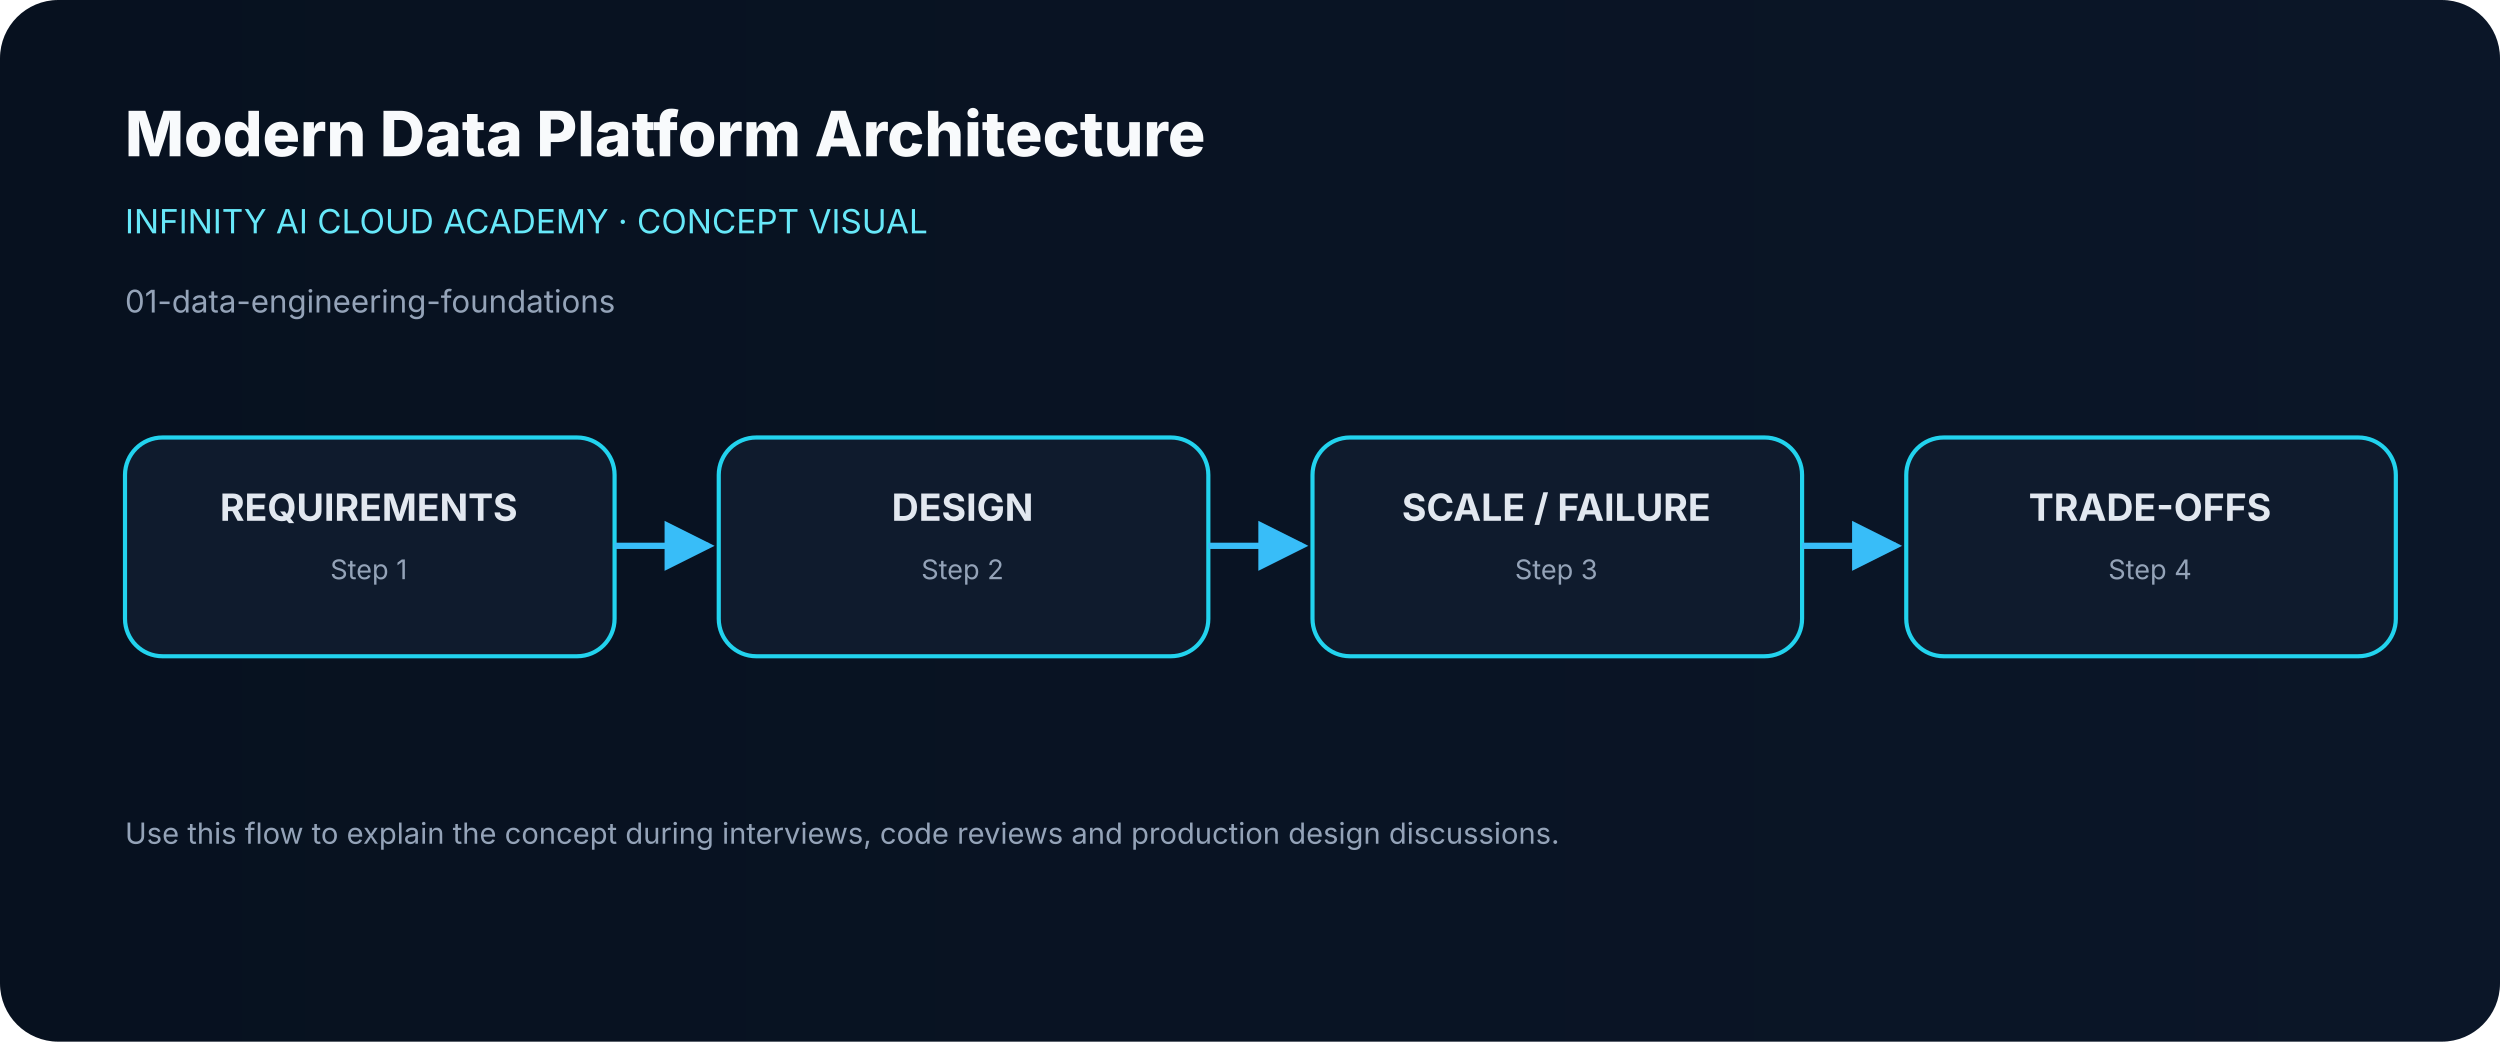
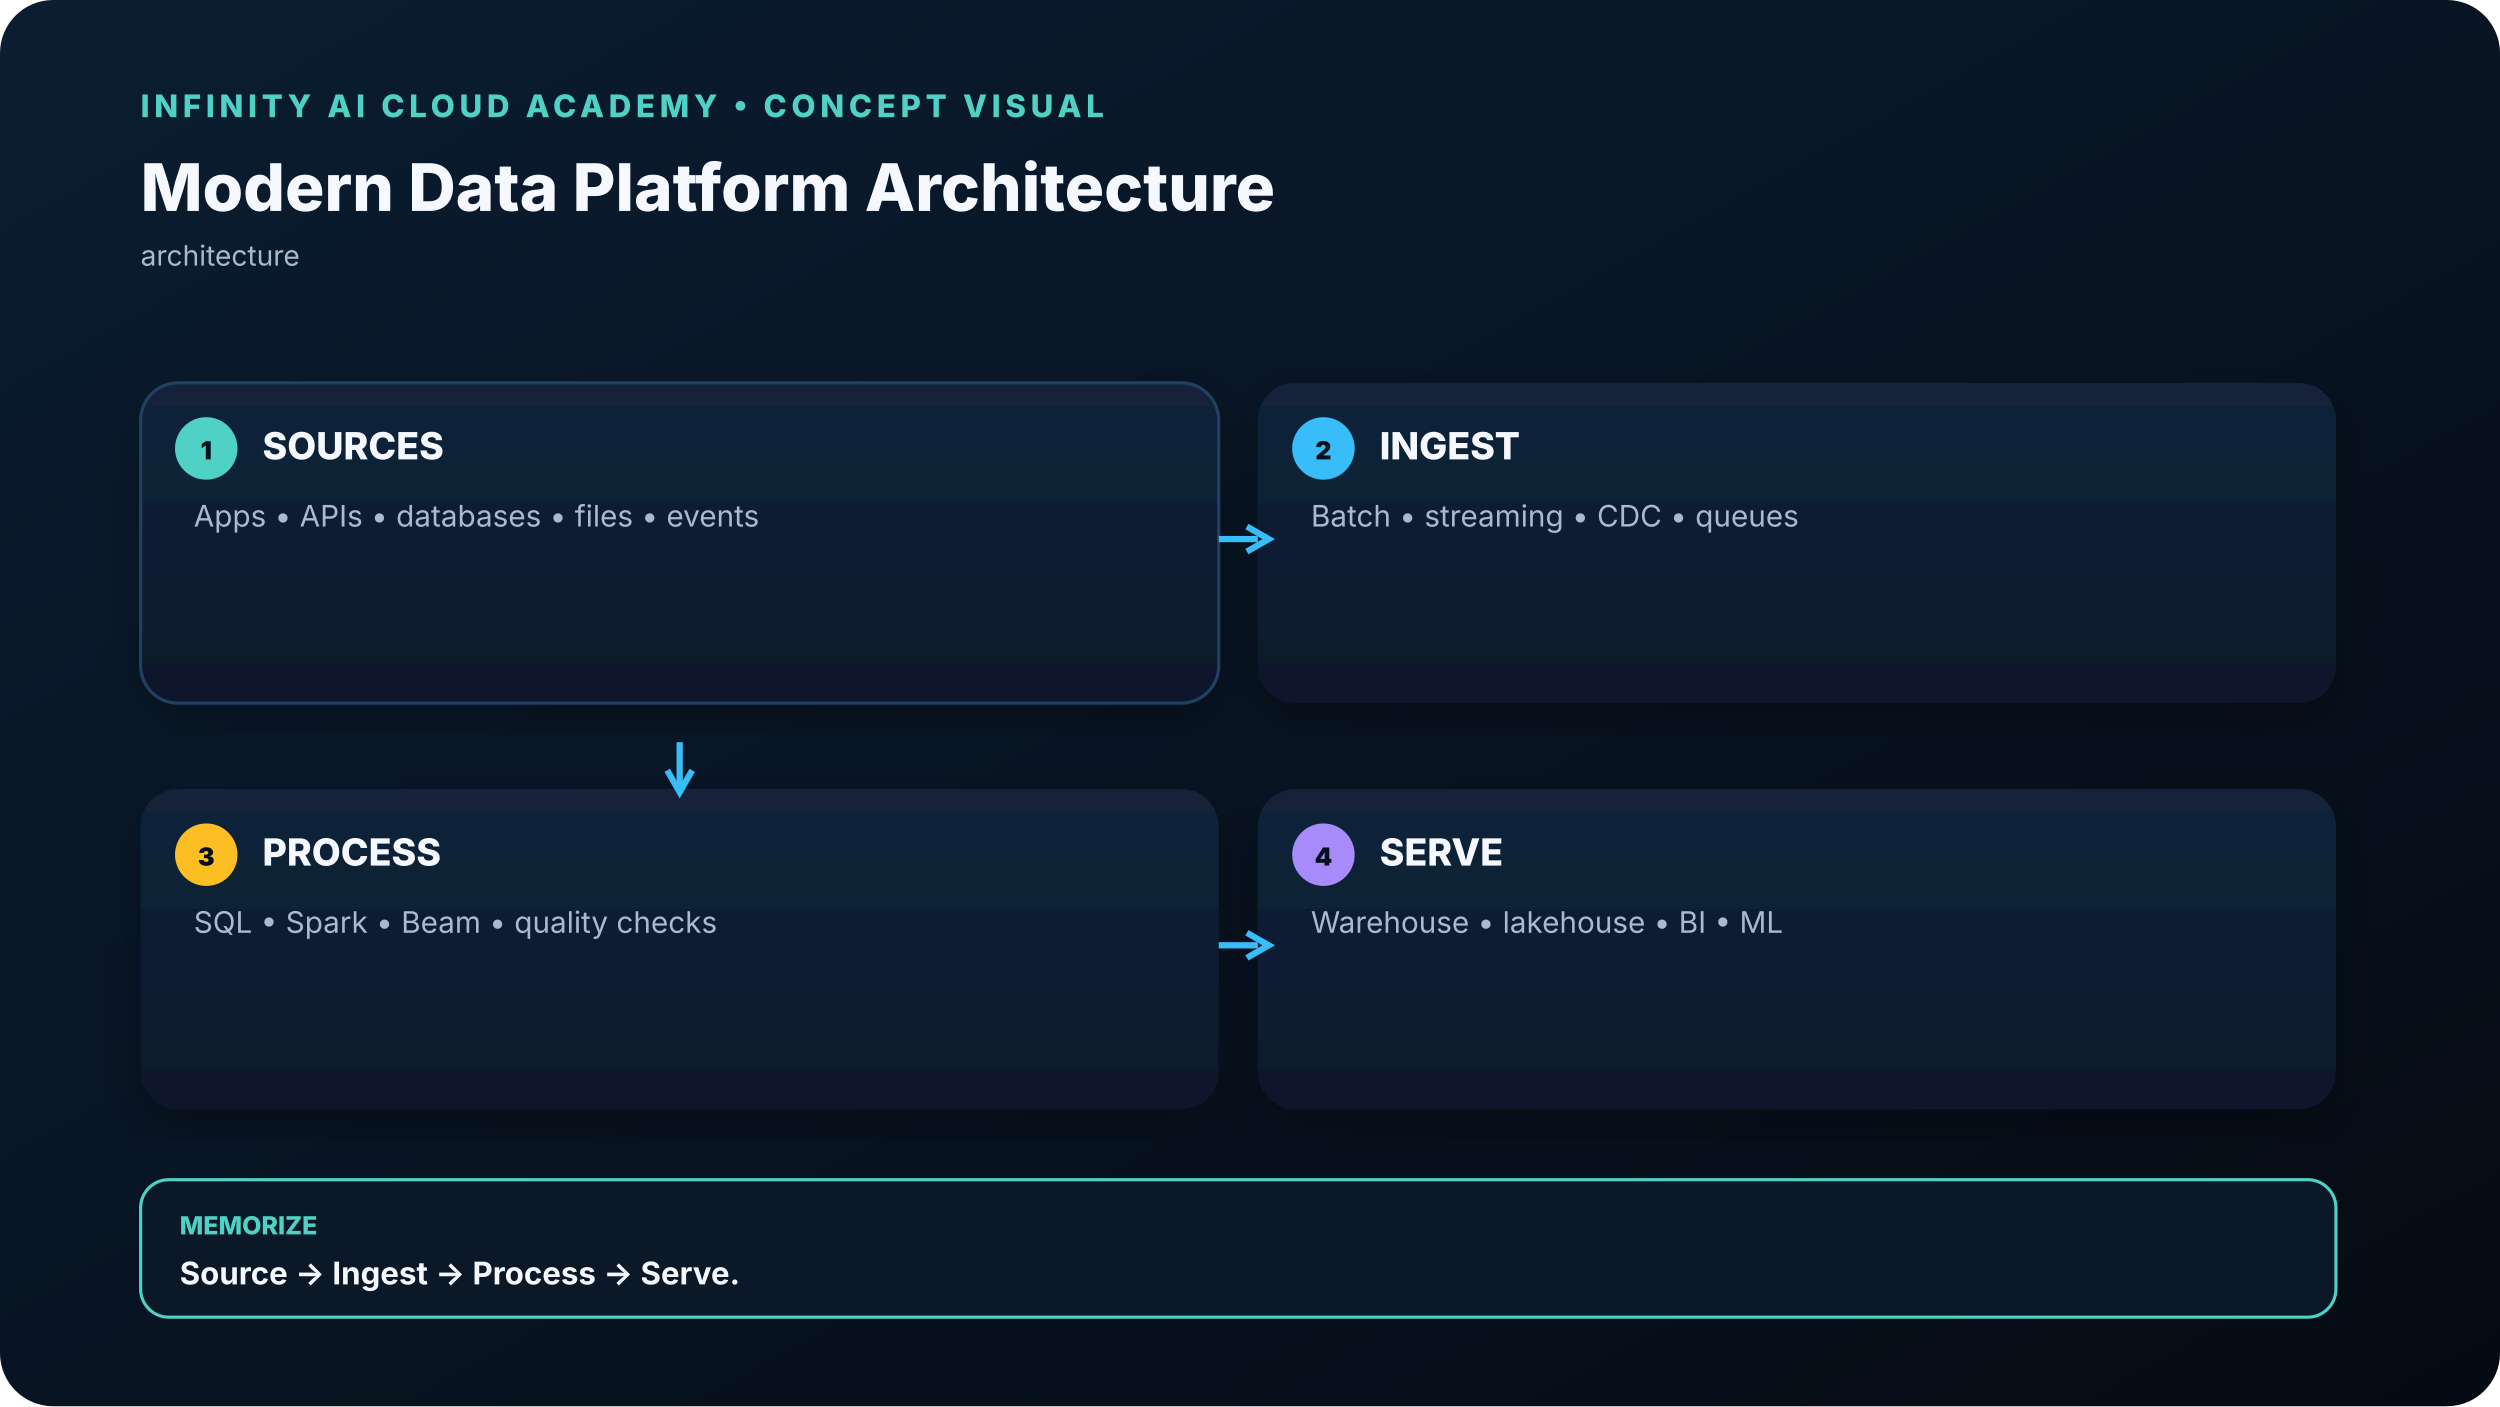
- <svg xmlns="http://www.w3.org/2000/svg" width="1200" height="500" viewBox="0 0 1200 500">
+ <svg xmlns="http://www.w3.org/2000/svg" width="1600" height="900" viewBox="0 0 1600 900">
  <defs>
-     <linearGradient id="g" x1="0" x2="1">
-       <stop stop-color="#07111f" />
-       <stop offset="1" stop-color="#0b1628" />
+     <linearGradient id="bg" x1="0" y1="0" x2="1" y2="1">
+       <stop offset="0" stop-color="#0b1d31" />
+       <stop offset="1" stop-color="#050b14" />
    </linearGradient>
-     <marker id="a" markerWidth="8" markerHeight="8" refX="7" refY="4" orient="auto">
-       <path d="M0,0 L8,4 L0,8 z" fill="#38bdf8" />
-     </marker>
+     <linearGradient id="card" x1="0" y1="0" x2="0" y2="1">
+       <stop offset="0" stop-color="#12243a" />
+       <stop offset="1" stop-color="#0b1829" />
+     </linearGradient>
+     <filter id="shadow">
+       <feDropShadow dx="0" dy="12" stdDeviation="16" flood-color="#000" flood-opacity=".28" />
+     </filter>
  </defs>
-   <rect width="1200" height="500" rx="28" fill="url(#g)" />
-   <text x="60" y="75" font-family="Inter,Arial" font-size="30" font-weight="800" fill="#f8fafc">Modern Data Platform Architecture</text>
-   <text x="60" y="112" font-family="Inter,Arial" font-size="16" fill="#67e8f9">INFINITY AI CLOUD ACADEMY · CONCEPT VISUAL</text>
-   <text x="60" y="150" font-family="Inter,Arial" font-size="15" fill="#94a3b8">01-data-engineering-foundations</text>
-   <rect x="60" y="210" width="235" height="105" rx="18" fill="#0f1b2d" stroke="#22d3ee" stroke-width="2" />
-   <text x="177" y="250" text-anchor="middle" font-family="Inter,Arial" font-size="18" font-weight="700" fill="#e2e8f0">REQUIREMENTS</text>
-   <text x="177" y="278" text-anchor="middle" font-family="Inter,Arial" font-size="13" fill="#94a3b8">Step 1</text>
-   <line x1="295" y1="262" x2="340" y2="262" stroke="#38bdf8" stroke-width="3" marker-end="url(#a)" />
-   <rect x="345" y="210" width="235" height="105" rx="18" fill="#0f1b2d" stroke="#22d3ee" stroke-width="2" />
-   <text x="462" y="250" text-anchor="middle" font-family="Inter,Arial" font-size="18" font-weight="700" fill="#e2e8f0">DESIGN</text>
-   <text x="462" y="278" text-anchor="middle" font-family="Inter,Arial" font-size="13" fill="#94a3b8">Step 2</text>
-   <line x1="580" y1="262" x2="625" y2="262" stroke="#38bdf8" stroke-width="3" marker-end="url(#a)" />
-   <rect x="630" y="210" width="235" height="105" rx="18" fill="#0f1b2d" stroke="#22d3ee" stroke-width="2" />
-   <text x="747" y="250" text-anchor="middle" font-family="Inter,Arial" font-size="18" font-weight="700" fill="#e2e8f0">SCALE / FAILURE</text>
-   <text x="747" y="278" text-anchor="middle" font-family="Inter,Arial" font-size="13" fill="#94a3b8">Step 3</text>
-   <line x1="865" y1="262" x2="910" y2="262" stroke="#38bdf8" stroke-width="3" marker-end="url(#a)" />
-   <rect x="915" y="210" width="235" height="105" rx="18" fill="#0f1b2d" stroke="#22d3ee" stroke-width="2" />
-   <text x="1032" y="250" text-anchor="middle" font-family="Inter,Arial" font-size="18" font-weight="700" fill="#e2e8f0">TRADE-OFFS</text>
-   <text x="1032" y="278" text-anchor="middle" font-family="Inter,Arial" font-size="13" fill="#94a3b8">Step 4</text>
-   <text x="60" y="405" font-family="Inter,Arial" font-size="14" fill="#94a3b8">Use this flow to explain the concept during interviews, code reviews and production design discussions.</text>
+   <rect width="1600" height="900" rx="34" fill="url(#bg)" />
+   <text x="90" y="75" fill="#4fd1c5" font-family="Inter,Segoe UI,Arial" font-size="20" font-weight="800" letter-spacing="3">INFINITY AI CLOUD ACADEMY • CONCEPT VISUAL</text>
+   <text x="90" y="135" fill="#f5f9ff" font-family="Inter,Segoe UI,Arial" font-size="42" font-weight="800">Modern Data Platform Architecture</text>
+   <text x="90" y="170" fill="#a9bad0" font-family="Inter,Segoe UI,Arial" font-size="18">architecture</text>
+   <rect x="90" y="245" width="690" height="205" rx="24" fill="url(#card)" stroke="#24415f" stroke-width="2" filter="url(#shadow)" />
+   <circle cx="132" cy="287" r="20" fill="#4fd1c5" />
+   <text x="132" y="294" text-anchor="middle" fill="#04101b" font-family="Inter,Segoe UI,Arial" font-size="16" font-weight="900">1</text>
+   <text x="168" y="294" fill="#f5f9ff" font-family="Inter,Segoe UI,Arial" font-size="24" font-weight="800">SOURCES</text>
+   <text x="124" y="337" fill="#a9bad0" font-family="Inter,Segoe UI,Arial" font-size="19">Apps • APIs • databases • files • events</text>
+   <rect x="805" y="245" width="690" height="205" rx="24" fill="url(#card)" stroke="Apps • APIs • databases • files • events" stroke-width="2" filter="url(#shadow)" />
+   <circle cx="847" cy="287" r="20" fill="#38bdf8" />
+   <text x="847" y="294" text-anchor="middle" fill="#04101b" font-family="Inter,Segoe UI,Arial" font-size="16" font-weight="900">2</text>
+   <text x="883" y="294" fill="#f5f9ff" font-family="Inter,Segoe UI,Arial" font-size="24" font-weight="800">INGEST</text>
+   <text x="839" y="337" fill="#a9bad0" font-family="Inter,Segoe UI,Arial" font-size="19">Batch • streaming • CDC • queues</text>
+   <rect x="90" y="505" width="690" height="205" rx="24" fill="url(#card)" stroke="Batch • streaming • CDC • queues" stroke-width="2" filter="url(#shadow)" />
+   <circle cx="132" cy="547" r="20" fill="#fbbf24" />
+   <text x="132" y="554" text-anchor="middle" fill="#04101b" font-family="Inter,Segoe UI,Arial" font-size="16" font-weight="900">3</text>
+   <text x="168" y="554" fill="#f5f9ff" font-family="Inter,Segoe UI,Arial" font-size="24" font-weight="800">PROCESS</text>
+   <text x="124" y="597" fill="#a9bad0" font-family="Inter,Segoe UI,Arial" font-size="19">SQL • Spark • Beam • quality checks</text>
+   <rect x="805" y="505" width="690" height="205" rx="24" fill="url(#card)" stroke="SQL • Spark • Beam • quality checks" stroke-width="2" filter="url(#shadow)" />
+   <circle cx="847" cy="547" r="20" fill="#a78bfa" />
+   <text x="847" y="554" text-anchor="middle" fill="#04101b" font-family="Inter,Segoe UI,Arial" font-size="16" font-weight="900">4</text>
+   <text x="883" y="554" fill="#f5f9ff" font-family="Inter,Segoe UI,Arial" font-size="24" font-weight="800">SERVE</text>
+   <text x="839" y="597" fill="#a9bad0" font-family="Inter,Segoe UI,Arial" font-size="19">Warehouse • lakehouse • BI • ML</text>
+   <path d="M780 345 H805" stroke="#38bdf8" stroke-width="4" />
+   <path d="M798 337 l14 8 -14 8" fill="none" stroke="#38bdf8" stroke-width="4" />
+   <path d="M435 475 V505" stroke="#38bdf8" stroke-width="4" />
+   <path d="M427 493 l8 14 8-14" fill="none" stroke="#38bdf8" stroke-width="4" />
+   <path d="M780 605 H805" stroke="#38bdf8" stroke-width="4" />
+   <path d="M798 597 l14 8 -14 8" fill="none" stroke="#38bdf8" stroke-width="4" />
+   <rect x="90" y="755" width="1405" height="88" rx="18" fill="#0b1828" stroke="#4fd1c5" stroke-width="2" />
+   <text x="115" y="790" fill="#4fd1c5" font-family="Inter,Segoe UI,Arial" font-size="16" font-weight="800">MEMORIZE</text>
+   <text x="115" y="822" fill="#f5f9ff" font-family="Inter,Segoe UI,Arial" font-size="20" font-weight="700">Source → Ingest → Process → Serve.</text>
</svg>
